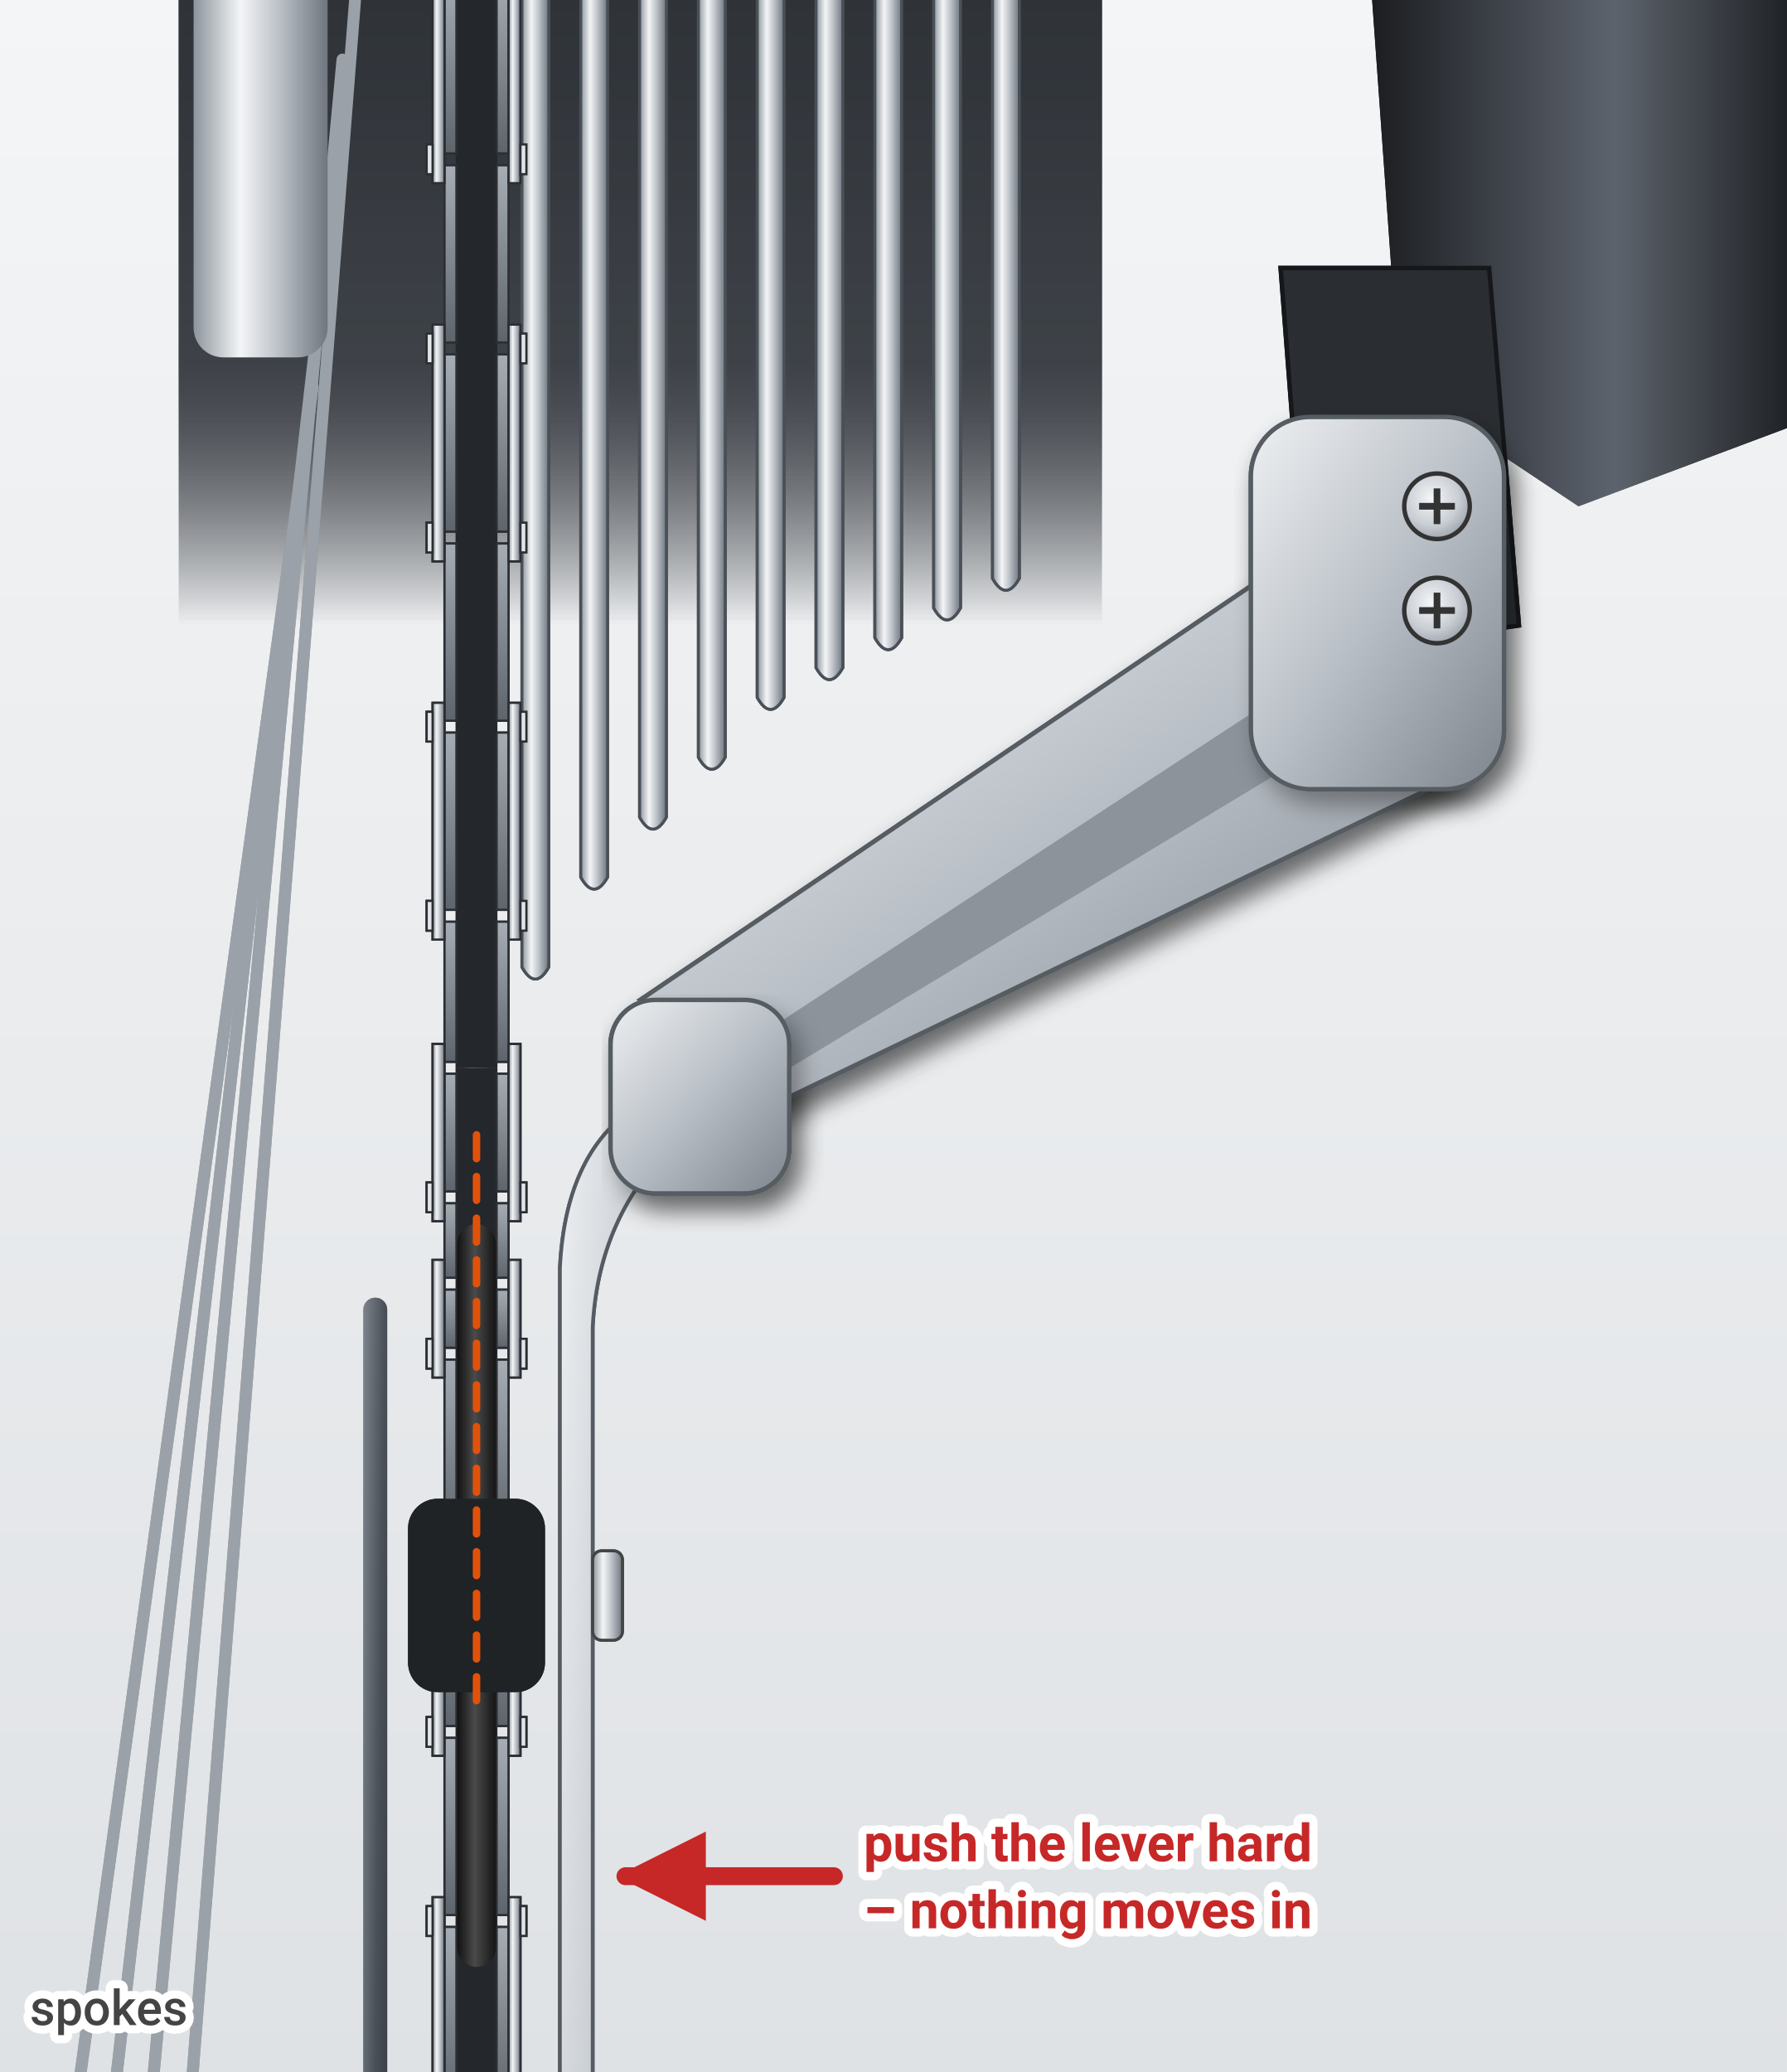
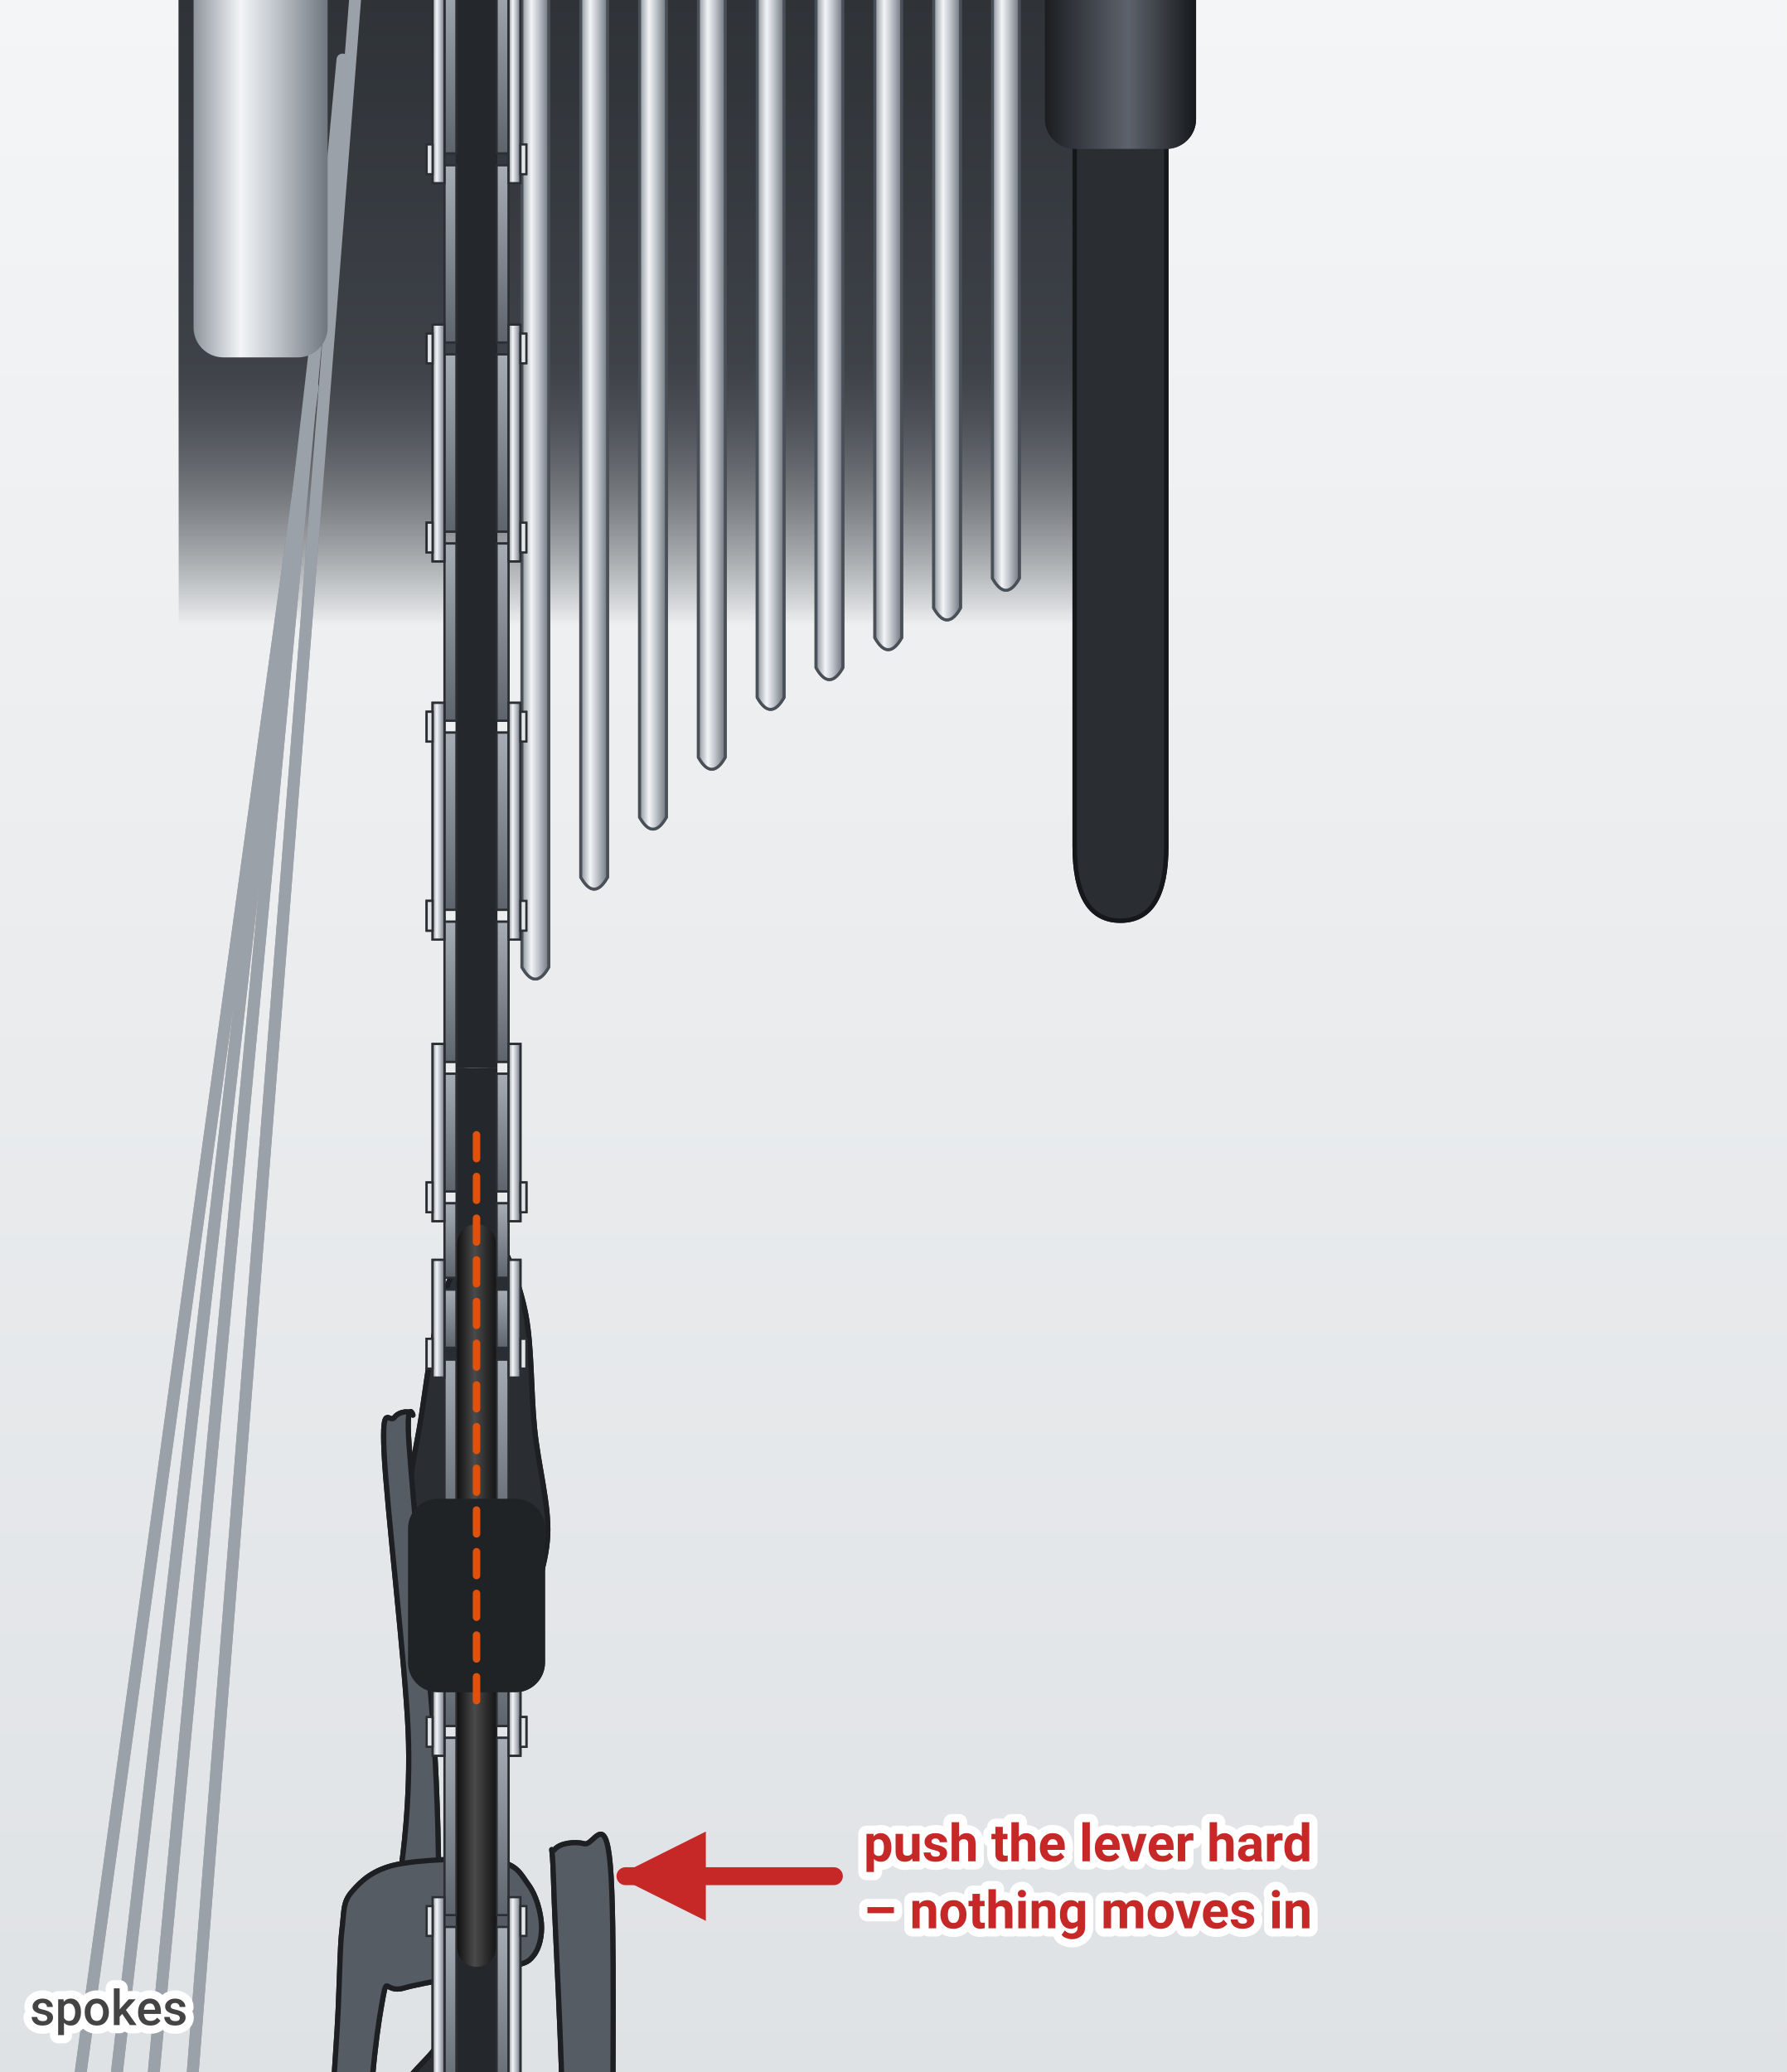
<svg xmlns="http://www.w3.org/2000/svg" viewBox="-32 -14 120 139.15" role="img" aria-label="Seen from behind: with the chain on the largest cog the guide pulley's centre is under that cog's centre" font-family="-apple-system, BlinkMacSystemFont, 'Segoe UI', Roboto, Helvetica, Arial, sans-serif">
  <defs>
    <linearGradient id="steelV" x1="0" y1="0" x2="1" y2="0">
      <stop offset="0" stop-color="#8d949c" />
      <stop offset=".35" stop-color="#f3f5f7" />
      <stop offset=".6" stop-color="#c3c8ce" />
      <stop offset="1" stop-color="#6f767e" />
    </linearGradient>
    <radialGradient id="steelDisc" cx=".42" cy=".38" r=".75">
      <stop offset="0" stop-color="#f4f6f8" />
      <stop offset=".55" stop-color="#c9ced4" />
      <stop offset="1" stop-color="#8a9199" />
    </radialGradient>
    <radialGradient id="ringDisc" cx=".45" cy=".35" r=".8">
      <stop offset="0" stop-color="#5b6067" />
      <stop offset=".6" stop-color="#3a3e44" />
      <stop offset="1" stop-color="#25282c" />
    </radialGradient>
    <linearGradient id="body" x1="0" y1="0" x2="1" y2="1">
      <stop offset="0" stop-color="#7d848c" />
      <stop offset=".45" stop-color="#4b5158" />
      <stop offset="1" stop-color="#2a2e33" />
    </linearGradient>
    <linearGradient id="bodySilver" x1="0" y1="0" x2="1" y2="1">
      <stop offset="0" stop-color="#eef0f2" />
      <stop offset=".5" stop-color="#b9bfc6" />
      <stop offset="1" stop-color="#7e858d" />
    </linearGradient>
    <linearGradient id="pulleyV" x1="0" y1="0" x2="1" y2="0">
      <stop offset="0" stop-color="#111" />
      <stop offset=".45" stop-color="#4a4a4a" />
      <stop offset="1" stop-color="#151515" />
    </linearGradient>
    <radialGradient id="pulleyDisc" cx=".4" cy=".35" r=".8">
      <stop offset="0" stop-color="#4a4a4a" />
      <stop offset="1" stop-color="#141414" />
    </radialGradient>
    <linearGradient id="plateOuter" x1="0" y1="0" x2="0" y2="1">
      <stop offset="0" stop-color="#f1f3f5" />
      <stop offset=".5" stop-color="#b8bec5" />
      <stop offset="1" stop-color="#858c94" />
    </linearGradient>
    <linearGradient id="plateInner" x1="0" y1="0" x2="0" y2="1">
      <stop offset="0" stop-color="#a7adb4" />
      <stop offset="1" stop-color="#5e646b" />
    </linearGradient>
    <linearGradient id="tube" x1="0" y1="0" x2="1" y2="0">
      <stop offset="0" stop-color="#1b1d20" />
      <stop offset=".4" stop-color="#4b5059" />
      <stop offset=".55" stop-color="#5d636c" />
      <stop offset="1" stop-color="#16181b" />
    </linearGradient>
    <linearGradient id="bg" x1="0" y1="0" x2="0" y2="1">
      <stop offset="0" stop-color="#f4f5f6" />
      <stop offset="1" stop-color="#dfe2e5" />
    </linearGradient>
    <linearGradient id="hubShade" x1="0" y1="0" x2="0" y2="1">
      <stop offset="0" stop-color="#2e3237" />
      <stop offset=".6" stop-color="#3a3e44" stop-opacity=".85" />
      <stop offset="1" stop-color="#3a3e44" stop-opacity="0" />
    </linearGradient>
    <filter id="shadow" x="-10%" y="-10%" width="130%" height="130%">
      <feDropShadow dx=".6" dy=".9" stdDeviation=".8" flood-opacity=".35" />
    </filter>
    <marker id="arrow" viewBox="0 0 10 10" refX="9" refY="5" markerWidth="5" markerHeight="5" orient="auto-start-reverse">
      <path d="M0,0 L10,5 L0,10 z" fill="context-stroke" />
    </marker>
  </defs>
  <rect x="-32" y="-14" width="120" height="139.15" fill="url(#bg)" />
  <g id="scene">
    <rect x="-20" y="-16" width="62" height="44" fill="url(#hubShade)" />
    <line x1="-9" y1="-10" x2="-24" y2="150" stroke="#9aa1a8" stroke-width="0.8" stroke-linecap="round" />
    <line x1="-10" y1="2" x2="-27" y2="150" stroke="#9aa1a8" stroke-width="0.8" stroke-linecap="round" />
    <line x1="-11" y1="12" x2="-30" y2="150" stroke="#9aa1a8" stroke-width="0.8" stroke-linecap="round" />
    <line x1="-8" y1="-16" x2="-21" y2="150" stroke="#9aa1a8" stroke-width="0.8" stroke-linecap="round" />
    <rect x="-19" y="-16" width="9" height="26" rx="2" fill="url(#steelV)" />
-     <path d="M60,-16 L90,-16 L90,14 L74,20 L62,12 Z" fill="url(#tube)" />
-     <path d="M54,4 L68,4 L70,28 L56,30 Z" fill="#2a2d31" stroke="#15171a" stroke-width=".3" />
+     <path d="M40.17,-16 L46.32,-16 L46.32,42.83 Q46.32,47.83 43.24,47.83 Q40.17,47.83 40.17,42.83 Z" fill="#2a2d31" stroke="#15171a" stroke-width=".3" />
+     <rect x="38.17" y="-16" width="10.15" height="12" rx="2" fill="url(#tube)" />
    <path d="M-0.9,-16 L-0.9,59.01 Q0,60.61 0.9,59.01 L0.9,-16 Z" fill="url(#steelV)" stroke="#4a5057" stroke-width=".2" />
    <path d="M3.05,-16 L3.05,50.95 Q3.95,52.55 4.85,50.95 L4.85,-16 Z" fill="url(#steelV)" stroke="#4a5057" stroke-width=".2" />
    <path d="M7,-16 L7,44.91 Q7.9,46.51 8.8,44.91 L8.8,-16 Z" fill="url(#steelV)" stroke="#4a5057" stroke-width=".2" />
    <path d="M10.95,-16 L10.95,40.88 Q11.85,42.48 12.75,40.88 L12.75,-16 Z" fill="url(#steelV)" stroke="#4a5057" stroke-width=".2" />
    <path d="M14.9,-16 L14.9,36.86 Q15.8,38.46 16.7,36.86 L16.7,-16 Z" fill="url(#steelV)" stroke="#4a5057" stroke-width=".2" />
    <path d="M18.85,-16 L18.85,32.84 Q19.75,34.44 20.65,32.84 L20.65,-16 Z" fill="url(#steelV)" stroke="#4a5057" stroke-width=".2" />
    <path d="M22.8,-16 L22.8,30.84 Q23.7,32.44 24.6,30.84 L24.6,-16 Z" fill="url(#steelV)" stroke="#4a5057" stroke-width=".2" />
    <path d="M26.75,-16 L26.75,28.83 Q27.65,30.43 28.55,28.83 L28.55,-16 Z" fill="url(#steelV)" stroke="#4a5057" stroke-width=".2" />
    <path d="M30.7,-16 L30.7,26.83 Q31.6,28.43 32.5,26.83 L32.5,-16 Z" fill="url(#steelV)" stroke="#4a5057" stroke-width=".2" />
    <path d="M34.65,-16 L34.65,24.84 Q35.55,26.44 36.45,24.84 L36.45,-16 Z" fill="url(#steelV)" stroke="#4a5057" stroke-width=".2" />
+     <linearGradient id="faderear-l" gradientUnits="userSpaceOnUse" x1="0" y1="54.21" x2="0" y2="70.21">
+       <stop offset="0" stop-color="#fff" stop-opacity="0" />
+       <stop offset="1" stop-color="#fff" />
+     </linearGradient>
+     <mask id="maskrear-l" maskUnits="userSpaceOnUse" x="-40" y="-40" width="200" height="300">
+       <rect x="-40" y="-40" width="200" height="300" fill="url(#faderear-l)" />
+     </mask>
+     <g mask="url(#maskrear-l)">
+       <g transform="translate(-36.45,34.18)">
+         <g transform="matrix(0.153734,-0.00569386,0.00569386,0.153734,21.868,26.8819)">
+           <path data-group="moving" d="M94.0,51.0 C96.0,50.8 98.8,48.5 102.0,55.0 C105.2,61.5 110.8,75.8 113.0,90.0 C115.2,104.2 114.0,123.8 115.0,140.0 C116.0,156.2 120.2,173.5 119.0,187.0 C117.8,200.5 111.8,213.7 108.0,221.0 C104.2,228.3 100.3,228.8 96.0,231.0 C91.7,233.2 86.7,235.8 82.0,234.0 C77.3,232.2 71.8,229.8 68.0,220.0 C64.2,210.2 59.3,189.7 59.0,175.0 C58.7,160.3 63.2,147.0 66.0,132.0 C68.8,117.0 72.0,97.7 76.0,85.0 C80.0,72.3 87.0,61.7 90.0,56.0 C93.0,50.3 92.0,51.2 94.0,51.0 Z" fill="#2a2d31" stroke="#1d1f23" stroke-width="2.28" stroke-linejoin="round" stroke-linecap="round" />
+         </g>
+       </g>
+       <g transform="translate(-36.45,34.18)">
+         <g transform="matrix(0.153734,-0.00569386,0.00569386,0.153734,21.868,26.8819)">
+           <path data-group="moving" d="M49.0,148.0 C48.8,125.2 51.8,135.7 54.0,133.0 C56.2,130.3 61.0,130.0 62.0,132.0 C63.0,134.0 59.3,122.0 60.0,145.0 C60.7,168.0 65.0,238.8 66.0,270.0 C67.0,301.2 66.0,332.0 66.0,332.0 C66.0,332.0 50.0,328.0 50.0,328.0 C50.0,328.0 55.2,300.0 55.0,270.0 C54.8,240.0 49.2,170.8 49.0,148.0 Z" fill="#565c63" stroke="#1d1f23" stroke-width="2.28" stroke-linejoin="round" stroke-linecap="round" />
+         </g>
+       </g>
+       <g transform="translate(-36.45,34.18)">
+         <g transform="matrix(0.153734,-0.00569386,0.00569386,0.153734,21.868,26.8819)">
+           <path data-group="moving" d="M71.0,388.0 C74.7,388.2 81.3,399.3 85.0,408.0 C88.7,416.7 90.8,426.3 93.0,440.0 C95.2,453.7 97.5,472.5 98.0,490.0 C98.5,507.5 98.8,530.0 96.0,545.0 C93.2,560.0 83.8,569.2 81.0,580.0 C78.2,590.8 79.8,599.8 79.0,610.0 C78.2,620.2 76.0,641.0 76.0,641.0 C76.0,641.0 73.3,644.0 71.0,644.0 C68.7,644.0 62.0,641.0 62.0,641.0 C62.0,641.0 63.7,619.7 62.0,610.0 C60.3,600.3 56.0,590.0 52.0,583.0 C48.0,576.0 41.3,576.8 38.0,568.0 C34.7,559.2 32.7,546.3 32.0,530.0 C31.3,513.7 32.0,486.7 34.0,470.0 C36.0,453.3 39.2,440.5 44.0,430.0 C48.8,419.5 58.5,414.0 63.0,407.0 C67.5,400.0 67.3,387.8 71.0,388.0 Z" fill="#2a2d31" stroke="#1d1f23" stroke-width="2.28" stroke-linejoin="round" stroke-linecap="round" />
+         </g>
+       </g>
+       <g transform="translate(-36.45,34.18)">
+         <g transform="matrix(0.153734,-0.00569386,0.00569386,0.153734,21.868,26.8819)">
+           <path data-group="moving" d="M13.0,638.0 C13.0,638.0 10.8,531.3 12.0,490.0 C13.2,448.7 18.2,412.5 20.0,390.0 C21.8,367.5 21.7,363.5 23.0,355.0 C24.3,346.5 23.8,343.5 28.0,339.0 C32.2,334.5 37.5,329.8 48.0,328.0 C58.5,326.2 81.5,326.2 91.0,328.0 C100.5,329.8 101.8,334.3 105.0,339.0 C108.2,343.7 109.8,350.8 110.0,356.0 C110.2,361.2 108.8,366.8 106.0,370.0 C103.2,373.2 102.5,373.0 93.0,375.0 C83.5,377.0 58.0,379.7 49.0,382.0 C40.0,384.3 42.2,374.3 39.0,389.0 C35.8,403.7 31.5,430.7 30.0,470.0 C28.5,509.3 31.0,596.8 30.0,625.0 C29.0,653.2 24.0,639.0 24.0,639.0 C24.0,639.0 13.0,638.0 13.0,638.0 Z" fill="#565c63" stroke="#1d1f23" stroke-width="2.28" stroke-linejoin="round" stroke-linecap="round" />
+         </g>
+       </g>
+       <g transform="translate(-36.45,34.18)">
+         <g transform="matrix(0.153734,-0.00569386,0.00569386,0.153734,21.868,26.8819)">
+           <path data-group="moving" d="M116.0,338.0 C116.2,317.0 114.7,326.7 117.0,324.0 C119.3,321.3 126.0,320.7 130.0,322.0 C134.0,323.3 139.8,307.3 141.0,332.0 C142.2,356.7 138.2,430.3 137.0,470.0 C135.8,509.7 135.2,540.2 134.0,570.0 C132.8,599.8 131.3,635.2 130.0,649.0 C128.7,662.8 126.0,653.0 126.0,653.0 C126.0,653.0 118.0,652.0 118.0,652.0 C118.0,652.0 110.3,603.7 110.0,570.0 C109.7,536.3 115.0,488.7 116.0,450.0 C117.0,411.3 115.8,359.0 116.0,338.0 Z" fill="#565c63" stroke="#1d1f23" stroke-width="2.28" stroke-linejoin="round" stroke-linecap="round" />
+         </g>
+       </g>
+     </g>
    <path d="M1.4,-16 L1.4,57.71 L-1.4,57.71 L-1.4,-16 Z" fill="#24272b" />
    <path d="M2.15,-15.6 L2.15,-3.7 L1.35,-3.7 L1.35,-15.6 Z" fill="url(#plateInner)" stroke="#2b2f34" stroke-width=".15" />
    <path d="M-1.35,-15.6 L-1.35,-3.7 L-2.15,-3.7 L-2.15,-15.6 Z" fill="url(#plateInner)" stroke="#2b2f34" stroke-width=".15" />
    <path d="M2.15,-2.9 L2.15,9 L1.35,9 L1.35,-2.9 Z" fill="url(#plateInner)" stroke="#2b2f34" stroke-width=".15" />
    <path d="M-1.35,-2.9 L-1.35,9 L-2.15,9 L-2.15,-2.9 Z" fill="url(#plateInner)" stroke="#2b2f34" stroke-width=".15" />
    <path d="M2.15,9.8 L2.15,21.7 L1.35,21.7 L1.35,9.8 Z" fill="url(#plateInner)" stroke="#2b2f34" stroke-width=".15" />
    <path d="M-1.35,9.8 L-1.35,21.7 L-2.15,21.7 L-2.15,9.8 Z" fill="url(#plateInner)" stroke="#2b2f34" stroke-width=".15" />
    <path d="M2.15,22.5 L2.15,34.4 L1.35,34.4 L1.35,22.5 Z" fill="url(#plateInner)" stroke="#2b2f34" stroke-width=".15" />
    <path d="M-1.35,22.5 L-1.35,34.4 L-2.15,34.4 L-2.15,22.5 Z" fill="url(#plateInner)" stroke="#2b2f34" stroke-width=".15" />
    <path d="M2.15,35.2 L2.15,47.1 L1.35,47.1 L1.35,35.2 Z" fill="url(#plateInner)" stroke="#2b2f34" stroke-width=".15" />
    <path d="M-1.35,35.2 L-1.35,47.1 L-2.15,47.1 L-2.15,35.2 Z" fill="url(#plateInner)" stroke="#2b2f34" stroke-width=".15" />
    <path d="M2.15,47.9 L2.15,57.31 L1.35,57.31 L1.35,47.9 Z" fill="url(#plateInner)" stroke="#2b2f34" stroke-width=".15" />
    <path d="M-1.35,47.9 L-1.35,57.31 L-2.15,57.31 L-2.15,47.9 Z" fill="url(#plateInner)" stroke="#2b2f34" stroke-width=".15" />
    <path d="M2.95,-17.6 L2.95,-1.7 L2.15,-1.7 L2.15,-17.6 Z" fill="url(#steelV)" stroke="#2b2f34" stroke-width=".15" />
    <path d="M-2.15,-17.6 L-2.15,-1.7 L-2.95,-1.7 L-2.95,-17.6 Z" fill="url(#steelV)" stroke="#2b2f34" stroke-width=".15" />
    <path d="M3.35,-17 L3.35,-15 L2.95,-15 L2.95,-17 Z" fill="#e3e6e9" stroke="#2b2f34" stroke-width=".15" />
    <path d="M-2.95,-17 L-2.95,-15 L-3.35,-15 L-3.35,-17 Z" fill="#e3e6e9" stroke="#2b2f34" stroke-width=".15" />
    <path d="M3.35,-4.3 L3.35,-2.3 L2.95,-2.3 L2.95,-4.3 Z" fill="#e3e6e9" stroke="#2b2f34" stroke-width=".15" />
    <path d="M-2.95,-4.3 L-2.95,-2.3 L-3.35,-2.3 L-3.35,-4.3 Z" fill="#e3e6e9" stroke="#2b2f34" stroke-width=".15" />
    <path d="M2.95,7.8 L2.95,23.7 L2.15,23.7 L2.15,7.8 Z" fill="url(#steelV)" stroke="#2b2f34" stroke-width=".15" />
    <path d="M-2.15,7.8 L-2.15,23.7 L-2.95,23.7 L-2.95,7.8 Z" fill="url(#steelV)" stroke="#2b2f34" stroke-width=".15" />
    <path d="M3.35,8.4 L3.35,10.4 L2.95,10.4 L2.95,8.4 Z" fill="#e3e6e9" stroke="#2b2f34" stroke-width=".15" />
    <path d="M-2.95,8.4 L-2.95,10.4 L-3.35,10.4 L-3.35,8.4 Z" fill="#e3e6e9" stroke="#2b2f34" stroke-width=".15" />
    <path d="M3.35,21.1 L3.35,23.1 L2.95,23.1 L2.95,21.1 Z" fill="#e3e6e9" stroke="#2b2f34" stroke-width=".15" />
    <path d="M-2.95,21.1 L-2.95,23.1 L-3.35,23.1 L-3.35,21.1 Z" fill="#e3e6e9" stroke="#2b2f34" stroke-width=".15" />
    <path d="M2.95,33.2 L2.95,49.1 L2.15,49.1 L2.15,33.2 Z" fill="url(#steelV)" stroke="#2b2f34" stroke-width=".15" />
    <path d="M-2.15,33.2 L-2.15,49.1 L-2.95,49.1 L-2.95,33.2 Z" fill="url(#steelV)" stroke="#2b2f34" stroke-width=".15" />
    <path d="M3.35,33.8 L3.35,35.8 L2.95,35.8 L2.95,33.8 Z" fill="#e3e6e9" stroke="#2b2f34" stroke-width=".15" />
    <path d="M-2.95,33.8 L-2.95,35.8 L-3.35,35.8 L-3.35,33.8 Z" fill="#e3e6e9" stroke="#2b2f34" stroke-width=".15" />
    <path d="M3.35,46.5 L3.35,48.5 L2.95,48.5 L2.95,46.5 Z" fill="#e3e6e9" stroke="#2b2f34" stroke-width=".15" />
    <path d="M-2.95,46.5 L-2.95,48.5 L-3.35,48.5 L-3.35,46.5 Z" fill="#e3e6e9" stroke="#2b2f34" stroke-width=".15" />
    <path d="M1.4,57.71 L1.4,72.21 L-1.4,72.21 L-1.4,57.71 Z" fill="#24272b" />
    <path d="M2.15,58.11 L2.15,66.01 L1.35,66.01 L1.35,58.11 Z" fill="url(#plateInner)" stroke="#2b2f34" stroke-width=".15" />
    <path d="M-1.35,58.11 L-1.35,66.01 L-2.15,66.01 L-2.15,58.11 Z" fill="url(#plateInner)" stroke="#2b2f34" stroke-width=".15" />
    <path d="M2.15,66.81 L2.15,71.81 L1.35,71.81 L1.35,66.81 Z" fill="url(#plateInner)" stroke="#2b2f34" stroke-width=".15" />
    <path d="M-1.35,66.81 L-1.35,71.81 L-2.15,71.81 L-2.15,66.81 Z" fill="url(#plateInner)" stroke="#2b2f34" stroke-width=".15" />
    <path d="M2.95,56.11 L2.95,68.01 L2.15,68.01 L2.15,56.11 Z" fill="url(#steelV)" stroke="#2b2f34" stroke-width=".15" />
    <path d="M-2.15,56.11 L-2.15,68.01 L-2.95,68.01 L-2.95,56.11 Z" fill="url(#steelV)" stroke="#2b2f34" stroke-width=".15" />
    <path d="M3.35,65.41 L3.35,67.41 L2.95,67.41 L2.95,65.41 Z" fill="#e3e6e9" stroke="#2b2f34" stroke-width=".15" />
    <path d="M-2.95,65.41 L-2.95,67.41 L-3.35,67.41 L-3.35,65.41 Z" fill="#e3e6e9" stroke="#2b2f34" stroke-width=".15" />
    <path d="M1.4,72.21 L1.4,160 L-1.4,160 L-1.4,72.21 Z" fill="#24272b" />
    <path d="M2.15,72.61 L2.15,76.51 L1.35,76.51 L1.35,72.61 Z" fill="url(#plateInner)" stroke="#2b2f34" stroke-width=".15" />
    <path d="M-1.35,72.61 L-1.35,76.51 L-2.15,76.51 L-2.15,72.61 Z" fill="url(#plateInner)" stroke="#2b2f34" stroke-width=".15" />
    <path d="M2.15,77.31 L2.15,89.21 L1.35,89.21 L1.35,77.31 Z" fill="url(#plateInner)" stroke="#2b2f34" stroke-width=".15" />
    <path d="M-1.35,77.31 L-1.35,89.21 L-2.15,89.21 L-2.15,77.31 Z" fill="url(#plateInner)" stroke="#2b2f34" stroke-width=".15" />
    <path d="M2.15,90.01 L2.15,101.91 L1.35,101.91 L1.35,90.01 Z" fill="url(#plateInner)" stroke="#2b2f34" stroke-width=".15" />
    <path d="M-1.35,90.01 L-1.35,101.91 L-2.15,101.91 L-2.15,90.01 Z" fill="url(#plateInner)" stroke="#2b2f34" stroke-width=".15" />
    <path d="M2.15,102.71 L2.15,114.61 L1.35,114.61 L1.35,102.71 Z" fill="url(#plateInner)" stroke="#2b2f34" stroke-width=".15" />
    <path d="M-1.35,102.71 L-1.35,114.61 L-2.15,114.61 L-2.15,102.71 Z" fill="url(#plateInner)" stroke="#2b2f34" stroke-width=".15" />
    <path d="M2.15,115.41 L2.15,127.31 L1.35,127.31 L1.35,115.41 Z" fill="url(#plateInner)" stroke="#2b2f34" stroke-width=".15" />
    <path d="M-1.35,115.41 L-1.35,127.31 L-2.15,127.31 L-2.15,115.41 Z" fill="url(#plateInner)" stroke="#2b2f34" stroke-width=".15" />
    <path d="M2.15,128.11 L2.15,140.01 L1.35,140.01 L1.35,128.11 Z" fill="url(#plateInner)" stroke="#2b2f34" stroke-width=".15" />
    <path d="M-1.35,128.11 L-1.35,140.01 L-2.15,140.01 L-2.15,128.11 Z" fill="url(#plateInner)" stroke="#2b2f34" stroke-width=".15" />
    <path d="M2.15,140.81 L2.15,152.71 L1.35,152.71 L1.35,140.81 Z" fill="url(#plateInner)" stroke="#2b2f34" stroke-width=".15" />
    <path d="M-1.35,140.81 L-1.35,152.71 L-2.15,152.71 L-2.15,140.81 Z" fill="url(#plateInner)" stroke="#2b2f34" stroke-width=".15" />
    <path d="M2.15,153.51 L2.15,159.6 L1.35,159.6 L1.35,153.51 Z" fill="url(#plateInner)" stroke="#2b2f34" stroke-width=".15" />
    <path d="M-1.35,153.51 L-1.35,159.6 L-2.15,159.6 L-2.15,153.51 Z" fill="url(#plateInner)" stroke="#2b2f34" stroke-width=".15" />
    <path d="M2.95,70.61 L2.95,78.51 L2.15,78.51 L2.15,70.61 Z" fill="url(#steelV)" stroke="#2b2f34" stroke-width=".15" />
    <path d="M-2.15,70.61 L-2.15,78.51 L-2.95,78.51 L-2.95,70.61 Z" fill="url(#steelV)" stroke="#2b2f34" stroke-width=".15" />
    <path d="M3.35,75.91 L3.35,77.91 L2.95,77.91 L2.95,75.91 Z" fill="#e3e6e9" stroke="#2b2f34" stroke-width=".15" />
    <path d="M-2.95,75.91 L-2.95,77.91 L-3.35,77.91 L-3.35,75.91 Z" fill="#e3e6e9" stroke="#2b2f34" stroke-width=".15" />
    <path d="M2.95,88.01 L2.95,103.91 L2.15,103.91 L2.15,88.01 Z" fill="url(#steelV)" stroke="#2b2f34" stroke-width=".15" />
    <path d="M-2.15,88.01 L-2.15,103.91 L-2.95,103.91 L-2.95,88.01 Z" fill="url(#steelV)" stroke="#2b2f34" stroke-width=".15" />
    <path d="M3.35,88.61 L3.35,90.61 L2.95,90.61 L2.95,88.61 Z" fill="#e3e6e9" stroke="#2b2f34" stroke-width=".15" />
    <path d="M-2.95,88.61 L-2.95,90.61 L-3.35,90.61 L-3.35,88.61 Z" fill="#e3e6e9" stroke="#2b2f34" stroke-width=".15" />
    <path d="M3.35,101.31 L3.35,103.31 L2.95,103.31 L2.95,101.31 Z" fill="#e3e6e9" stroke="#2b2f34" stroke-width=".15" />
    <path d="M-2.95,101.31 L-2.95,103.31 L-3.35,103.31 L-3.35,101.31 Z" fill="#e3e6e9" stroke="#2b2f34" stroke-width=".15" />
    <path d="M2.95,113.41 L2.95,129.31 L2.15,129.31 L2.15,113.41 Z" fill="url(#steelV)" stroke="#2b2f34" stroke-width=".15" />
    <path d="M-2.15,113.41 L-2.15,129.31 L-2.95,129.31 L-2.95,113.41 Z" fill="url(#steelV)" stroke="#2b2f34" stroke-width=".15" />
    <path d="M3.35,114.01 L3.35,116.01 L2.95,116.01 L2.95,114.01 Z" fill="#e3e6e9" stroke="#2b2f34" stroke-width=".15" />
    <path d="M-2.95,114.01 L-2.95,116.01 L-3.35,116.01 L-3.35,114.01 Z" fill="#e3e6e9" stroke="#2b2f34" stroke-width=".15" />
    <path d="M3.35,126.71 L3.35,128.71 L2.95,128.71 L2.95,126.71 Z" fill="#e3e6e9" stroke="#2b2f34" stroke-width=".15" />
    <path d="M-2.95,126.71 L-2.95,128.71 L-3.35,128.71 L-3.35,126.71 Z" fill="#e3e6e9" stroke="#2b2f34" stroke-width=".15" />
    <path d="M2.95,138.81 L2.95,154.71 L2.15,154.71 L2.15,138.81 Z" fill="url(#steelV)" stroke="#2b2f34" stroke-width=".15" />
    <path d="M-2.15,138.81 L-2.15,154.71 L-2.95,154.71 L-2.95,138.81 Z" fill="url(#steelV)" stroke="#2b2f34" stroke-width=".15" />
    <path d="M3.35,139.41 L3.35,141.41 L2.95,141.41 L2.95,139.41 Z" fill="#e3e6e9" stroke="#2b2f34" stroke-width=".15" />
    <path d="M-2.95,139.41 L-2.95,141.41 L-3.35,141.41 L-3.35,139.41 Z" fill="#e3e6e9" stroke="#2b2f34" stroke-width=".15" />
    <path d="M3.35,152.11 L3.35,154.11 L2.95,154.11 L2.95,152.11 Z" fill="#e3e6e9" stroke="#2b2f34" stroke-width=".15" />
    <path d="M-2.95,152.11 L-2.95,154.11 L-3.35,154.11 L-3.35,152.11 Z" fill="#e3e6e9" stroke="#2b2f34" stroke-width=".15" />
-     <rect x="-7.6" y="73.15" width="1.6" height="120" rx=".8" fill="url(#body)" />
    <rect x="-1.3" y="68.21" width="2.6" height="49.88" rx="1.3" fill="url(#pulleyV)" />
    <rect x="-4.6" y="86.65" width="9.2" height="13" rx="2" fill="#202326" />
-     <path d="M5.6,213.15 L5.6,71.15 Q6,63.15 11,60.15 L14,62.15 Q8.2,67.15 7.8,75.15 L7.8,213.15 Z" fill="url(#bodySilver)" stroke="#555b62" stroke-width=".25" />
-     <rect x="7.8" y="90.15" width="2" height="6" rx=".6" fill="url(#steelV)" stroke="#444" stroke-width=".2" />
-     <path d="M54,24 L11,53.15 L20,60.15 L66,38 Z" fill="url(#bodySilver)" stroke="#555b62" stroke-width=".3" filter="url(#shadow)" />
-     <path d="M58,30 L15,58.15 L17,60.15 L62,33 Z" fill="#8c939b" />
-     <rect x="9" y="53.15" width="12" height="13" rx="3" fill="url(#bodySilver)" stroke="#555b62" stroke-width=".3" filter="url(#shadow)" />
-     <rect x="52" y="14" width="17" height="25" rx="4" fill="url(#bodySilver)" stroke="#555b62" stroke-width=".3" filter="url(#shadow)" />
-     <circle cx="64.5" cy="20" r="2.2" fill="url(#steelDisc)" stroke="#333" stroke-width=".3" />
-     <path d="M63.3,20 h2.4 M64.5,18.8 v2.4" stroke="#333" stroke-width=".45" />
-     <circle cx="64.5" cy="27" r="2.2" fill="url(#steelDisc)" stroke="#333" stroke-width=".3" />
-     <path d="M63.3,27 h2.4 M64.5,25.8 v2.4" stroke="#333" stroke-width=".45" />
  </g>
  <use href="#scene" />
  <line x1="0" y1="62.21" x2="0" y2="100.21" stroke="#e0520b" stroke-width="0.5" stroke-linecap="round" stroke-dasharray="1.6 1.2" />
  <line x1="24" y1="112" x2="10" y2="112" stroke="#c62828" stroke-width="1.2" stroke-linecap="round" marker-end="url(#arrow)" />
  <text x="26" y="111" font-size="3.5" font-weight="700" text-anchor="start" fill="#c62828" stroke="#fff" stroke-width="1.1" paint-order="stroke" stroke-linejoin="round">push the lever hard</text>
  <text x="26" y="115.5" font-size="3.5" font-weight="700" text-anchor="start" fill="#c62828" stroke="#fff" stroke-width="1.1" paint-order="stroke" stroke-linejoin="round">– nothing moves in</text>
  <text x="-30" y="122" font-size="3.3" font-weight="500" text-anchor="start" fill="#444" stroke="#fff" stroke-width="1.1" paint-order="stroke" stroke-linejoin="round">spokes</text>
</svg>
